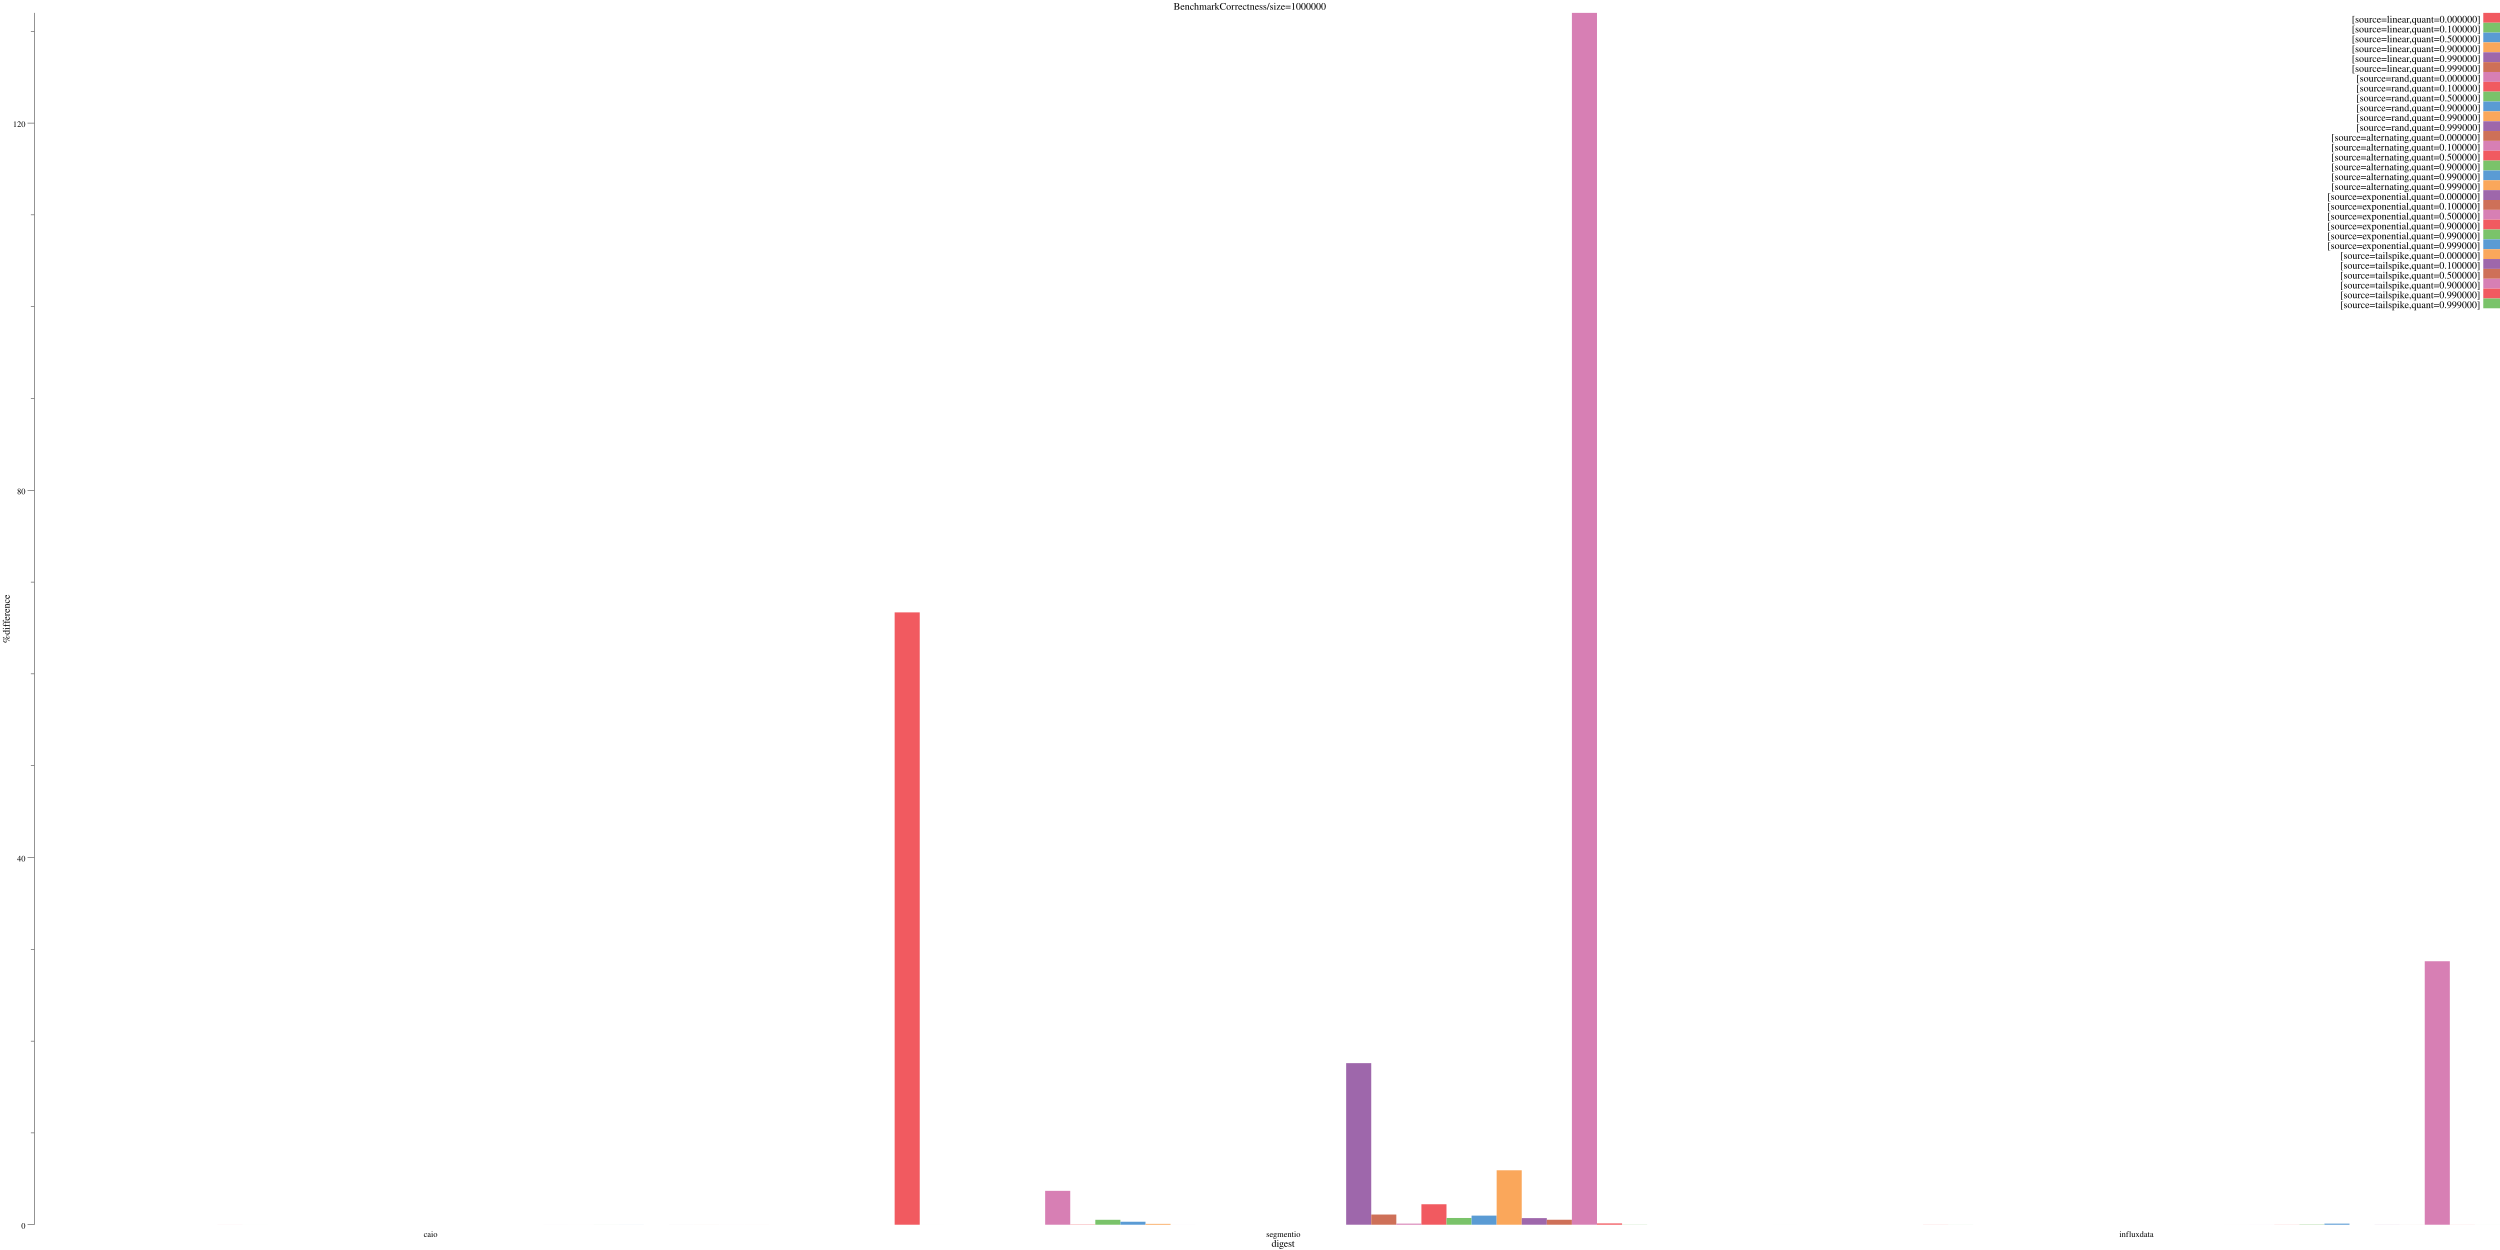
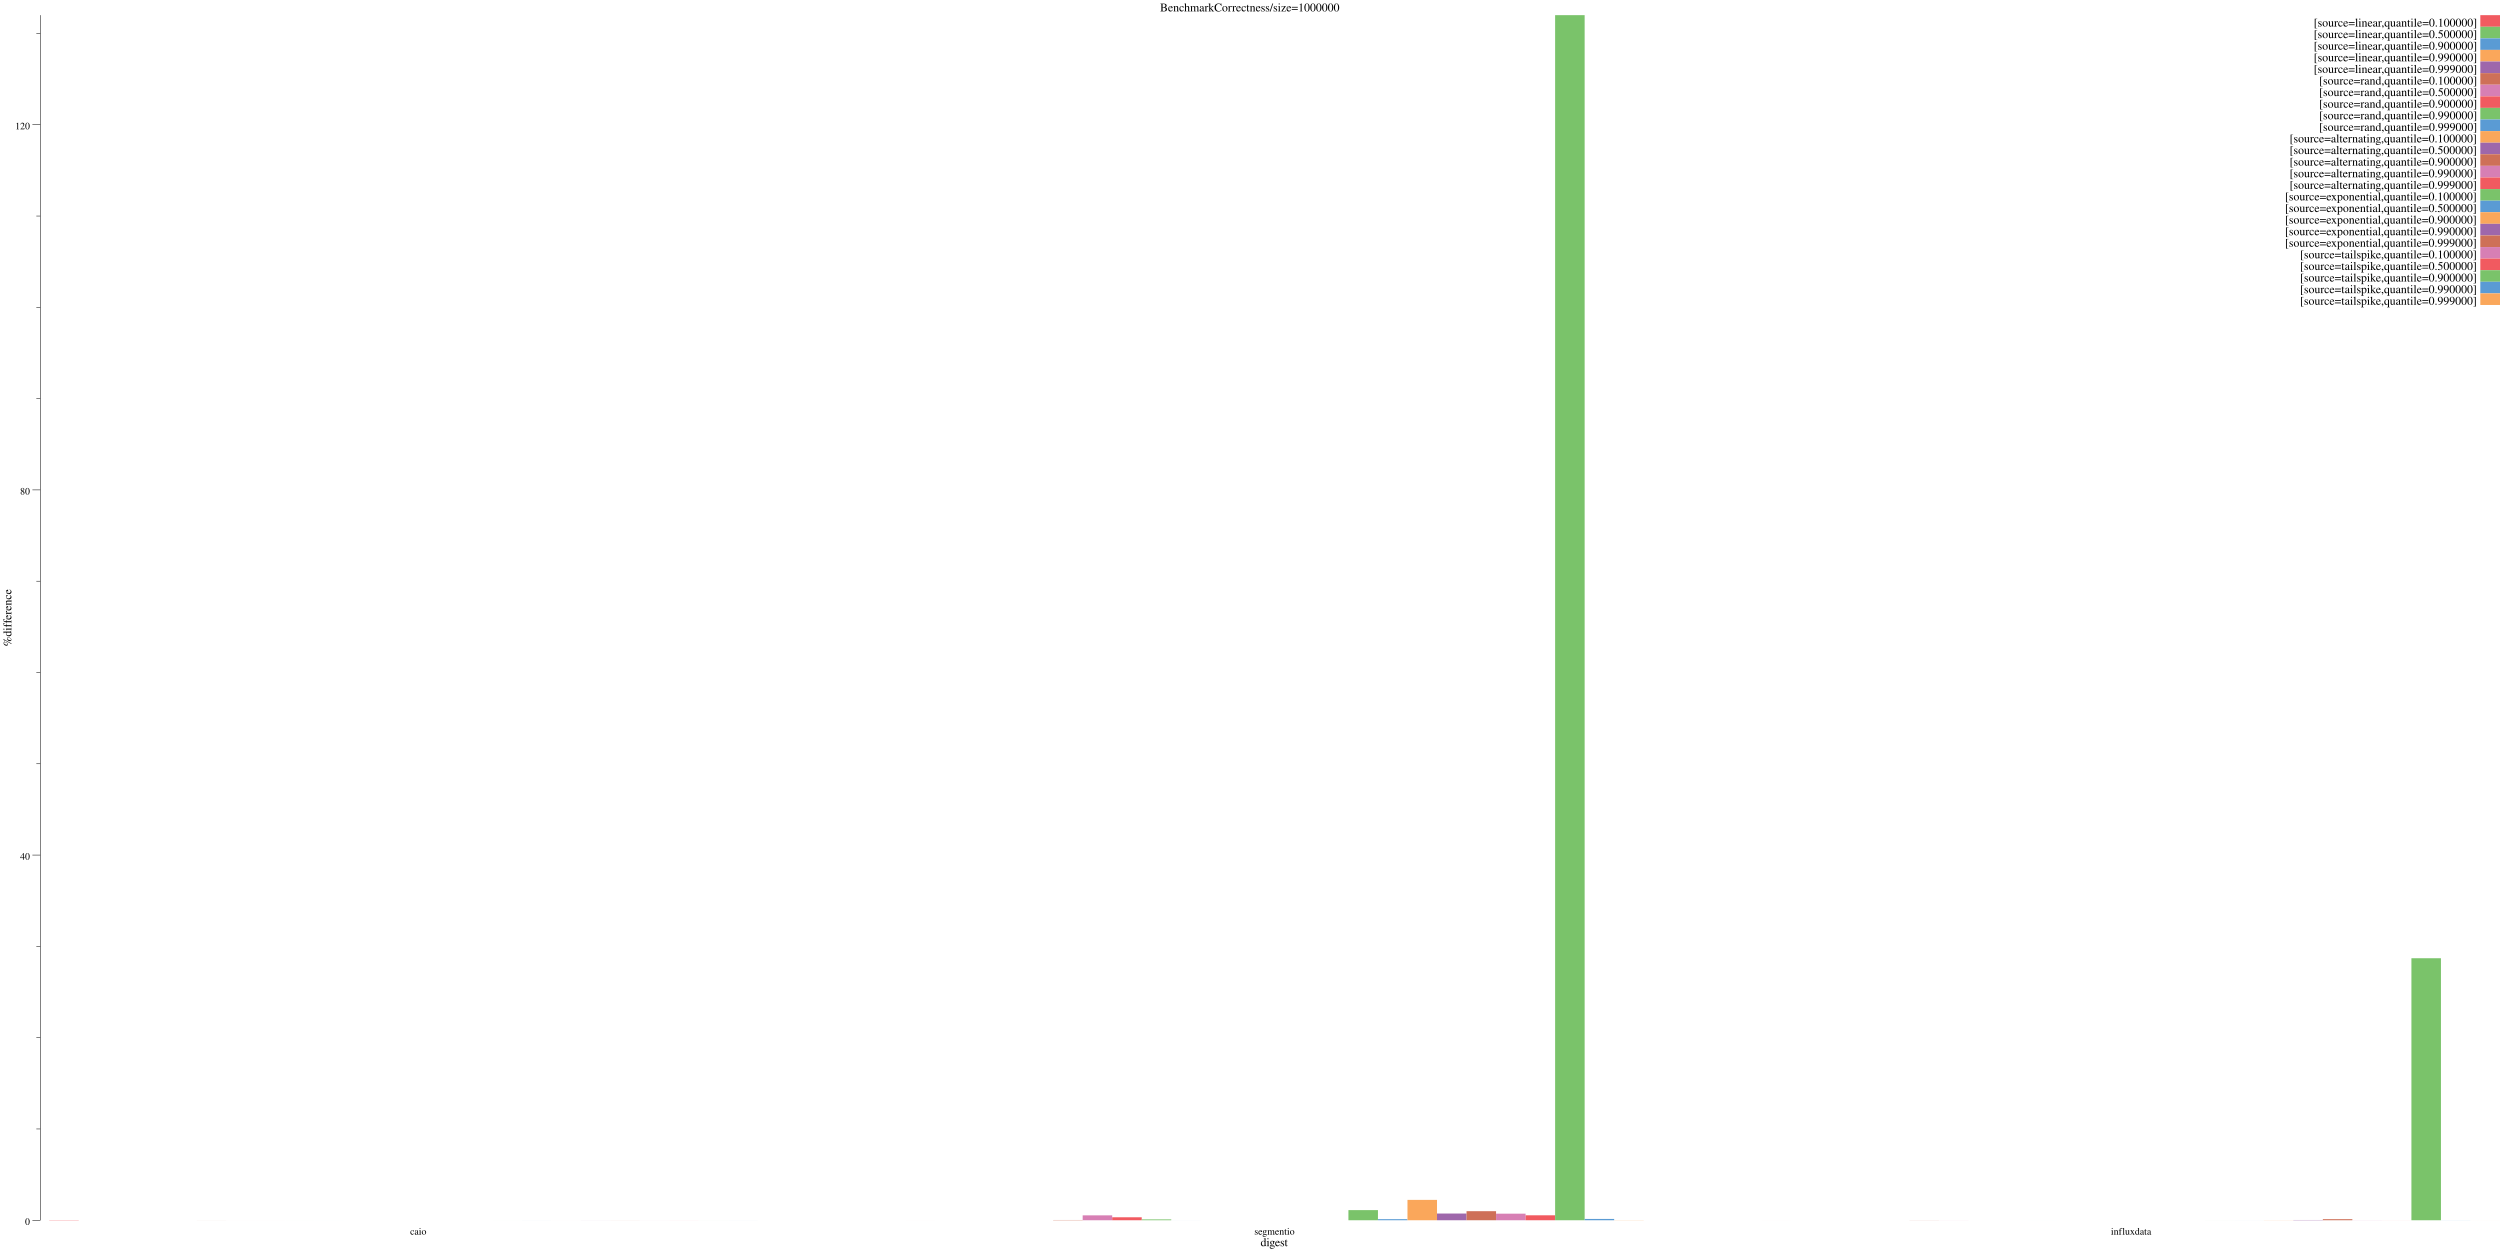
- <svg xmlns="http://www.w3.org/2000/svg" width="2990pt" height="1495pt" viewBox="0 0 2990 1495">
-   <g transform="scale(1, -1) translate(0, -1495)">
-     <path d="M0,0L2990,0L2990,1495L0,1495Z" style="fill:#FFFFFF" />
-     <text x="1403.6" y="-1483.4" transform="scale(1, -1)" style="font-family:Times;font-weight:normal;font-style:normal;font-size:12px">BenchmarkCorrectness/size=1000000</text>
-     <text x="1520.7" y="-3.861" transform="scale(1, -1)" style="font-family:Times;font-weight:normal;font-style:normal;font-size:12px">digest</text>
-     <text x="506.67" y="-15.602" transform="scale(1, -1)" style="font-family:Times;font-weight:normal;font-style:normal;font-size:10px">caio</text>
-     <text x="1514.4" y="-15.602" transform="scale(1, -1)" style="font-family:Times;font-weight:normal;font-style:normal;font-size:10px">segmentio</text>
-     <text x="2534.7" y="-15.602" transform="scale(1, -1)" style="font-family:Times;font-weight:normal;font-style:normal;font-size:10px">influxdata</text>
+ <svg xmlns="http://www.w3.org/2000/svg" width="2540pt" height="1270pt" viewBox="0 0 2540 1270">
+   <g transform="scale(1, -1) translate(0, -1270)">
+     <path d="M0,0L2540,0L2540,1270L0,1270Z" style="fill:#FFFFFF" />
+     <text x="1178.6" y="-1258.4" transform="scale(1, -1)" style="font-family:Times;font-weight:normal;font-style:normal;font-size:12px">BenchmarkCorrectness/size=1000000</text>
+     <text x="1280.7" y="-3.861" transform="scale(1, -1)" style="font-family:Times;font-weight:normal;font-style:normal;font-size:12px">digest</text>
+     <text x="416.67" y="-15.602" transform="scale(1, -1)" style="font-family:Times;font-weight:normal;font-style:normal;font-size:10px">caio</text>
+     <text x="1274.4" y="-15.602" transform="scale(1, -1)" style="font-family:Times;font-weight:normal;font-style:normal;font-size:10px">segmentio</text>
+     <text x="2144.7" y="-15.602" transform="scale(1, -1)" style="font-family:Times;font-weight:normal;font-style:normal;font-size:10px">influxdata</text>
    <g transform="rotate(90)">
-       <text x="725.7" y="11.555" transform="scale(1, -1)" style="font-family:Times;font-weight:normal;font-style:normal;font-size:12px">%difference</text>
+       <text x="613.2" y="11.555" transform="scale(1, -1)" style="font-family:Times;font-weight:normal;font-style:normal;font-size:12px">%difference</text>
    </g>
    <text x="25.416" y="-25.509" transform="scale(1, -1)" style="font-family:Times;font-weight:normal;font-style:normal;font-size:10px">0</text>
-     <text x="20.416" y="-464.71" transform="scale(1, -1)" style="font-family:Times;font-weight:normal;font-style:normal;font-size:10px">40</text>
-     <text x="20.416" y="-903.9" transform="scale(1, -1)" style="font-family:Times;font-weight:normal;font-style:normal;font-size:10px">80</text>
-     <text x="15.416" y="-1343.1" transform="scale(1, -1)" style="font-family:Times;font-weight:normal;font-style:normal;font-size:10px">120</text>
+     <text x="20.416" y="-396.53" transform="scale(1, -1)" style="font-family:Times;font-weight:normal;font-style:normal;font-size:10px">40</text>
+     <text x="20.416" y="-767.54" transform="scale(1, -1)" style="font-family:Times;font-weight:normal;font-style:normal;font-size:10px">80</text>
+     <text x="15.416" y="-1138.6" transform="scale(1, -1)" style="font-family:Times;font-weight:normal;font-style:normal;font-size:10px">120</text>
    <path d="M32.916,30.23L40.916,30.23" style="fill:none;stroke:#000000;stroke-width:0.5" />
-     <path d="M32.916,469.43L40.916,469.43" style="fill:none;stroke:#000000;stroke-width:0.5" />
-     <path d="M32.916,908.63L40.916,908.63" style="fill:none;stroke:#000000;stroke-width:0.5" />
-     <path d="M32.916,1347.8L40.916,1347.8" style="fill:none;stroke:#000000;stroke-width:0.5" />
-     <path d="M36.916,140.03L40.916,140.03" style="fill:none;stroke:#000000;stroke-width:0.5" />
-     <path d="M36.916,249.83L40.916,249.83" style="fill:none;stroke:#000000;stroke-width:0.5" />
-     <path d="M36.916,359.63L40.916,359.63" style="fill:none;stroke:#000000;stroke-width:0.5" />
-     <path d="M36.916,579.23L40.916,579.23" style="fill:none;stroke:#000000;stroke-width:0.5" />
-     <path d="M36.916,689.03L40.916,689.03" style="fill:none;stroke:#000000;stroke-width:0.5" />
-     <path d="M36.916,798.83L40.916,798.83" style="fill:none;stroke:#000000;stroke-width:0.5" />
-     <path d="M36.916,1018.4L40.916,1018.4" style="fill:none;stroke:#000000;stroke-width:0.5" />
-     <path d="M36.916,1128.2L40.916,1128.2" style="fill:none;stroke:#000000;stroke-width:0.5" />
-     <path d="M36.916,1238L40.916,1238" style="fill:none;stroke:#000000;stroke-width:0.5" />
-     <path d="M36.916,1457.6L40.916,1457.6" style="fill:none;stroke:#000000;stroke-width:0.5" />
-     <path d="M40.916,30.23L40.916,1479.6" style="fill:none;stroke:#000000;stroke-width:0.5" />
-     <path d="M49.994,30.23L49.994,30.23L79.994,30.23L79.994,30.23Z" style="fill:#F15A60" />
-     <path d="M1070,30.23L1070,762.59L1100,762.59L1100,30.23Z" style="fill:#F15A60" />
-     <path d="M2090,30.23L2090,30.23L2120,30.23L2120,30.23Z" style="fill:#F15A60" />
-     <path d="M79.994,30.23L79.994,30.232L109.99,30.232L109.99,30.23Z" style="fill:#7AC36A" />
-     <path d="M1100,30.23L1100,30.236L1130,30.236L1130,30.23Z" style="fill:#7AC36A" />
-     <path d="M2120,30.23L2120,30.236L2150,30.236L2150,30.23Z" style="fill:#7AC36A" />
-     <path d="M109.99,30.23L109.99,30.232L139.99,30.232L139.99,30.23Z" style="fill:#5A9BD4" />
-     <path d="M1130,30.23L1130,30.232L1160,30.232L1160,30.23Z" style="fill:#5A9BD4" />
-     <path d="M2150,30.23L2150,30.232L2180,30.232L2180,30.23Z" style="fill:#5A9BD4" />
-     <path d="M139.99,30.23L139.99,30.232L169.99,30.232L169.99,30.23Z" style="fill:#FAA75B" />
-     <path d="M1160,30.23L1160,30.231L1190,30.231L1190,30.23Z" style="fill:#FAA75B" />
-     <path d="M2180,30.23L2180,30.231L2210,30.231L2210,30.23Z" style="fill:#FAA75B" />
+     <path d="M32.916,401.25L40.916,401.25" style="fill:none;stroke:#000000;stroke-width:0.5" />
+     <path d="M32.916,772.26L40.916,772.26" style="fill:none;stroke:#000000;stroke-width:0.5" />
+     <path d="M32.916,1143.3L40.916,1143.3" style="fill:none;stroke:#000000;stroke-width:0.5" />
+     <path d="M36.916,122.98L40.916,122.98" style="fill:none;stroke:#000000;stroke-width:0.5" />
+     <path d="M36.916,215.74L40.916,215.74" style="fill:none;stroke:#000000;stroke-width:0.5" />
+     <path d="M36.916,308.49L40.916,308.49" style="fill:none;stroke:#000000;stroke-width:0.5" />
+     <path d="M36.916,494L40.916,494" style="fill:none;stroke:#000000;stroke-width:0.5" />
+     <path d="M36.916,586.75L40.916,586.75" style="fill:none;stroke:#000000;stroke-width:0.5" />
+     <path d="M36.916,679.51L40.916,679.51" style="fill:none;stroke:#000000;stroke-width:0.5" />
+     <path d="M36.916,865.02L40.916,865.02" style="fill:none;stroke:#000000;stroke-width:0.5" />
+     <path d="M36.916,957.77L40.916,957.77" style="fill:none;stroke:#000000;stroke-width:0.5" />
+     <path d="M36.916,1050.5L40.916,1050.5" style="fill:none;stroke:#000000;stroke-width:0.5" />
+     <path d="M36.916,1236L40.916,1236" style="fill:none;stroke:#000000;stroke-width:0.5" />
+     <path d="M40.916,30.23L40.916,1254.6" style="fill:none;stroke:#000000;stroke-width:0.5" />
+     <path d="M49.994,30.23L49.994,30.468L79.994,30.468L79.994,30.23Z" style="fill:#F15A60" />
+     <path d="M920,30.23L920,30.235L950,30.235L950,30.23Z" style="fill:#F15A60" />
+     <path d="M1790,30.23L1790,30.235L1820,30.235L1820,30.23Z" style="fill:#F15A60" />
+     <path d="M79.994,30.23L79.994,30.231L109.99,30.231L109.99,30.23Z" style="fill:#7AC36A" />
+     <path d="M950,30.23L950,30.231L980,30.231L980,30.23Z" style="fill:#7AC36A" />
+     <path d="M1820,30.23L1820,30.231L1850,30.231L1850,30.23Z" style="fill:#7AC36A" />
+     <path d="M109.99,30.23L109.99,30.231L139.99,30.231L139.99,30.23Z" style="fill:#5A9BD4" />
+     <path d="M980,30.23L980,30.231L1010,30.231L1010,30.23Z" style="fill:#5A9BD4" />
+     <path d="M1850,30.23L1850,30.231L1880,30.231L1880,30.23Z" style="fill:#5A9BD4" />
+     <path d="M139.99,30.23L139.99,30.231L169.99,30.231L169.99,30.23Z" style="fill:#FAA75B" />
+     <path d="M1010,30.23L1010,30.231L1040,30.231L1040,30.23Z" style="fill:#FAA75B" />
+     <path d="M1880,30.23L1880,30.231L1910,30.231L1910,30.23Z" style="fill:#FAA75B" />
    <path d="M169.99,30.23L169.99,30.231L199.99,30.231L199.99,30.23Z" style="fill:#9E67AB" />
-     <path d="M1190,30.23L1190,30.231L1220,30.231L1220,30.23Z" style="fill:#9E67AB" />
-     <path d="M2210,30.23L2210,30.231L2240,30.231L2240,30.23Z" style="fill:#9E67AB" />
-     <path d="M199.99,30.23L199.99,30.232L229.99,30.232L229.99,30.23Z" style="fill:#CE7058" />
-     <path d="M1220,30.23L1220,30.231L1250,30.231L1250,30.23Z" style="fill:#CE7058" />
-     <path d="M2240,30.23L2240,30.231L2270,30.231L2270,30.23Z" style="fill:#CE7058" />
-     <path d="M229.99,30.23L229.99,30.23L259.99,30.23L259.99,30.23Z" style="fill:#D77FB4" />
-     <path d="M1250,30.23L1250,70.746L1280,70.746L1280,30.23Z" style="fill:#D77FB4" />
-     <path d="M2270,30.23L2270,30.23L2300,30.23L2300,30.23Z" style="fill:#D77FB4" />
-     <path d="M259.99,30.23L259.99,30.265L289.99,30.265L289.99,30.23Z" style="fill:#F15A60" />
-     <path d="M1280,30.23L1280,30.539L1310,30.539L1310,30.23Z" style="fill:#F15A60" />
-     <path d="M2300,30.23L2300,30.319L2330,30.319L2330,30.23Z" style="fill:#F15A60" />
-     <path d="M289.99,30.23L289.99,30.241L319.99,30.241L319.99,30.23Z" style="fill:#7AC36A" />
-     <path d="M1310,30.23L1310,36.116L1340,36.116L1340,30.23Z" style="fill:#7AC36A" />
-     <path d="M2330,30.23L2330,30.273L2360,30.273L2360,30.23Z" style="fill:#7AC36A" />
+     <path d="M1040,30.23L1040,30.231L1070,30.231L1070,30.23Z" style="fill:#9E67AB" />
+     <path d="M1910,30.23L1910,30.231L1940,30.231L1940,30.23Z" style="fill:#9E67AB" />
+     <path d="M199.99,30.23L199.99,30.26L229.99,30.26L229.99,30.23Z" style="fill:#CE7058" />
+     <path d="M1070,30.23L1070,30.491L1100,30.491L1100,30.23Z" style="fill:#CE7058" />
+     <path d="M1940,30.23L1940,30.305L1970,30.305L1970,30.23Z" style="fill:#CE7058" />
+     <path d="M229.99,30.23L229.99,30.239L259.99,30.239L259.99,30.23Z" style="fill:#D77FB4" />
+     <path d="M1100,30.23L1100,35.202L1130,35.202L1130,30.23Z" style="fill:#D77FB4" />
+     <path d="M1970,30.23L1970,30.266L2000,30.266L2000,30.23Z" style="fill:#D77FB4" />
+     <path d="M259.99,30.23L259.99,30.232L289.99,30.232L289.99,30.23Z" style="fill:#F15A60" />
+     <path d="M1130,30.23L1130,33.245L1160,33.245L1160,30.23Z" style="fill:#F15A60" />
+     <path d="M2000,30.23L2000,30.231L2030,30.231L2030,30.23Z" style="fill:#F15A60" />
+     <path d="M289.99,30.23L289.99,30.232L319.99,30.232L319.99,30.23Z" style="fill:#7AC36A" />
+     <path d="M1160,30.23L1160,31.087L1190,31.087L1190,30.23Z" style="fill:#7AC36A" />
+     <path d="M2030,30.23L2030,30.231L2060,30.231L2060,30.23Z" style="fill:#7AC36A" />
    <path d="M319.99,30.23L319.99,30.232L349.99,30.232L349.99,30.23Z" style="fill:#5A9BD4" />
-     <path d="M1340,30.23L1340,33.799L1370,33.799L1370,30.23Z" style="fill:#5A9BD4" />
-     <path d="M2360,30.23L2360,30.231L2390,30.231L2390,30.23Z" style="fill:#5A9BD4" />
-     <path d="M349.99,30.23L349.99,30.232L379.99,30.232L379.99,30.23Z" style="fill:#FAA75B" />
-     <path d="M1370,30.23L1370,31.244L1400,31.244L1400,30.23Z" style="fill:#FAA75B" />
-     <path d="M2390,30.23L2390,30.231L2420,30.231L2420,30.23Z" style="fill:#FAA75B" />
-     <path d="M379.99,30.23L379.99,30.233L409.99,30.233L409.99,30.23Z" style="fill:#9E67AB" />
-     <path d="M1400,30.23L1400,30.247L1430,30.247L1430,30.23Z" style="fill:#9E67AB" />
-     <path d="M2420,30.23L2420,30.233L2450,30.233L2450,30.23Z" style="fill:#9E67AB" />
+     <path d="M1190,30.23L1190,30.245L1220,30.245L1220,30.23Z" style="fill:#5A9BD4" />
+     <path d="M2060,30.23L2060,30.233L2090,30.233L2090,30.23Z" style="fill:#5A9BD4" />
+     <path d="M349.99,30.23L349.99,30.23L379.99,30.23L379.99,30.23Z" style="fill:#FAA75B" />
+     <path d="M1220,30.23L1220,30.23L1250,30.23L1250,30.23Z" style="fill:#FAA75B" />
+     <path d="M2090,30.23L2090,30.23L2120,30.23L2120,30.23Z" style="fill:#FAA75B" />
+     <path d="M379.99,30.23L379.99,30.23L409.99,30.23L409.99,30.23Z" style="fill:#9E67AB" />
+     <path d="M1250,30.23L1250,30.23L1280,30.23L1280,30.23Z" style="fill:#9E67AB" />
+     <path d="M2120,30.23L2120,30.23L2150,30.23L2150,30.23Z" style="fill:#9E67AB" />
    <path d="M409.99,30.23L409.99,30.23L439.99,30.23L439.99,30.23Z" style="fill:#CE7058" />
-     <path d="M1430,30.23L1430,30.23L1460,30.23L1460,30.23Z" style="fill:#CE7058" />
-     <path d="M2450,30.23L2450,30.23L2480,30.23L2480,30.23Z" style="fill:#CE7058" />
+     <path d="M1280,30.23L1280,30.23L1310,30.23L1310,30.23Z" style="fill:#CE7058" />
+     <path d="M2150,30.23L2150,30.23L2180,30.23L2180,30.23Z" style="fill:#CE7058" />
    <path d="M439.99,30.23L439.99,30.23L469.99,30.23L469.99,30.23Z" style="fill:#D77FB4" />
-     <path d="M1460,30.23L1460,30.23L1490,30.23L1490,30.23Z" style="fill:#D77FB4" />
-     <path d="M2480,30.23L2480,30.23L2510,30.23L2510,30.23Z" style="fill:#D77FB4" />
+     <path d="M1310,30.23L1310,30.23L1340,30.23L1340,30.23Z" style="fill:#D77FB4" />
+     <path d="M2180,30.23L2180,30.23L2210,30.23L2210,30.23Z" style="fill:#D77FB4" />
    <path d="M469.99,30.23L469.99,30.23L499.99,30.23L499.99,30.23Z" style="fill:#F15A60" />
-     <path d="M1490,30.23L1490,30.23L1520,30.23L1520,30.23Z" style="fill:#F15A60" />
-     <path d="M2510,30.23L2510,30.23L2540,30.23L2540,30.23Z" style="fill:#F15A60" />
-     <path d="M499.99,30.23L499.99,30.23L529.99,30.23L529.99,30.23Z" style="fill:#7AC36A" />
-     <path d="M1520,30.23L1520,30.23L1550,30.23L1550,30.23Z" style="fill:#7AC36A" />
-     <path d="M2540,30.23L2540,30.23L2570,30.23L2570,30.23Z" style="fill:#7AC36A" />
-     <path d="M529.99,30.23L529.99,30.23L559.99,30.23L559.99,30.23Z" style="fill:#5A9BD4" />
-     <path d="M1550,30.23L1550,30.23L1580,30.23L1580,30.23Z" style="fill:#5A9BD4" />
-     <path d="M2570,30.23L2570,30.23L2600,30.23L2600,30.23Z" style="fill:#5A9BD4" />
-     <path d="M559.99,30.23L559.99,30.23L589.99,30.23L589.99,30.23Z" style="fill:#FAA75B" />
-     <path d="M1580,30.23L1580,30.23L1610,30.23L1610,30.23Z" style="fill:#FAA75B" />
-     <path d="M2600,30.23L2600,30.23L2630,30.23L2630,30.23Z" style="fill:#FAA75B" />
-     <path d="M589.99,30.23L589.99,30.23L619.99,30.23L619.99,30.23Z" style="fill:#9E67AB" />
-     <path d="M1610,30.23L1610,223.48L1640,223.48L1640,30.23Z" style="fill:#9E67AB" />
-     <path d="M2630,30.23L2630,30.23L2660,30.23L2660,30.23Z" style="fill:#9E67AB" />
-     <path d="M619.99,30.23L619.99,30.233L649.99,30.233L649.99,30.23Z" style="fill:#CE7058" />
-     <path d="M1640,30.23L1640,42.418L1670,42.418L1670,30.23Z" style="fill:#CE7058" />
-     <path d="M2660,30.23L2660,30.241L2690,30.241L2690,30.23Z" style="fill:#CE7058" />
-     <path d="M649.99,30.23L649.99,30.25L679.99,30.25L679.99,30.23Z" style="fill:#D77FB4" />
-     <path d="M1670,30.23L1670,31.537L1700,31.537L1700,30.23Z" style="fill:#D77FB4" />
-     <path d="M2690,30.23L2690,30.255L2720,30.255L2720,30.23Z" style="fill:#D77FB4" />
-     <path d="M679.99,30.23L679.99,30.239L709.99,30.239L709.99,30.23Z" style="fill:#F15A60" />
-     <path d="M1700,30.23L1700,54.716L1730,54.716L1730,30.23Z" style="fill:#F15A60" />
-     <path d="M2720,30.23L2720,30.336L2750,30.336L2750,30.23Z" style="fill:#F15A60" />
-     <path d="M709.99,30.23L709.99,30.266L739.99,30.266L739.99,30.23Z" style="fill:#7AC36A" />
-     <path d="M1730,30.23L1730,38.301L1760,38.301L1760,30.23Z" style="fill:#7AC36A" />
-     <path d="M2750,30.23L2750,30.539L2780,30.539L2780,30.23Z" style="fill:#7AC36A" />
-     <path d="M739.99,30.23L739.99,30.28L769.99,30.28L769.99,30.23Z" style="fill:#5A9BD4" />
-     <path d="M1760,30.23L1760,41.123L1790,41.123L1790,30.23Z" style="fill:#5A9BD4" />
-     <path d="M2780,30.23L2780,31.526L2810,31.526L2810,30.23Z" style="fill:#5A9BD4" />
-     <path d="M769.99,30.23L769.99,30.23L799.99,30.23L799.99,30.23Z" style="fill:#FAA75B" />
-     <path d="M1790,30.23L1790,95.342L1820,95.342L1820,30.23Z" style="fill:#FAA75B" />
-     <path d="M2810,30.23L2810,30.23L2840,30.23L2840,30.23Z" style="fill:#FAA75B" />
-     <path d="M799.99,30.23L799.99,30.257L829.99,30.257L829.99,30.23Z" style="fill:#9E67AB" />
-     <path d="M1820,30.23L1820,38.136L1850,38.136L1850,30.23Z" style="fill:#9E67AB" />
-     <path d="M2840,30.23L2840,30.312L2870,30.312L2870,30.23Z" style="fill:#9E67AB" />
-     <path d="M829.99,30.23L829.99,30.262L859.99,30.262L859.99,30.23Z" style="fill:#CE7058" />
-     <path d="M1850,30.23L1850,36.182L1880,36.182L1880,30.23Z" style="fill:#CE7058" />
-     <path d="M2870,30.23L2870,30.269L2900,30.269L2900,30.23Z" style="fill:#CE7058" />
-     <path d="M859.99,30.23L859.99,30.248L889.99,30.248L889.99,30.23Z" style="fill:#D77FB4" />
-     <path d="M1880,30.23L1880,1479.6L1910,1479.6L1910,30.23Z" style="fill:#D77FB4" />
-     <path d="M2900,30.23L2900,345.36L2930,345.36L2930,30.23Z" style="fill:#D77FB4" />
-     <path d="M889.99,30.23L889.99,30.247L919.99,30.247L919.99,30.23Z" style="fill:#F15A60" />
-     <path d="M1910,30.23L1910,31.801L1940,31.801L1940,30.23Z" style="fill:#F15A60" />
-     <path d="M2930,30.23L2930,30.298L2960,30.298L2960,30.23Z" style="fill:#F15A60" />
-     <path d="M919.99,30.23L919.99,30.232L949.99,30.232L949.99,30.23Z" style="fill:#7AC36A" />
-     <path d="M1940,30.23L1940,30.38L1970,30.38L1970,30.23Z" style="fill:#7AC36A" />
-     <path d="M2960,30.23L2960,30.245L2990,30.245L2990,30.23Z" style="fill:#7AC36A" />
-     <path d="M2970,1467.8L2970,1479.6L2990,1479.6L2990,1467.8Z" style="fill:#F15A60" />
-     <text x="2812.7" y="-1468" transform="scale(1, -1)" style="font-family:Times;font-weight:normal;font-style:normal;font-size:12px">[source=linear,quant=0.000000]</text>
-     <path d="M2970,1456L2970,1467.8L2990,1467.8L2990,1456Z" style="fill:#7AC36A" />
-     <text x="2812.7" y="-1456.3" transform="scale(1, -1)" style="font-family:Times;font-weight:normal;font-style:normal;font-size:12px">[source=linear,quant=0.100000]</text>
-     <path d="M2970,1444.3L2970,1456L2990,1456L2990,1444.3Z" style="fill:#5A9BD4" />
-     <text x="2812.7" y="-1444.5" transform="scale(1, -1)" style="font-family:Times;font-weight:normal;font-style:normal;font-size:12px">[source=linear,quant=0.500000]</text>
-     <path d="M2970,1432.5L2970,1444.3L2990,1444.3L2990,1432.5Z" style="fill:#FAA75B" />
-     <text x="2812.7" y="-1432.7" transform="scale(1, -1)" style="font-family:Times;font-weight:normal;font-style:normal;font-size:12px">[source=linear,quant=0.900000]</text>
-     <path d="M2970,1420.7L2970,1432.5L2990,1432.5L2990,1420.7Z" style="fill:#9E67AB" />
-     <text x="2812.7" y="-1420.9" transform="scale(1, -1)" style="font-family:Times;font-weight:normal;font-style:normal;font-size:12px">[source=linear,quant=0.990000]</text>
-     <path d="M2970,1408.9L2970,1420.7L2990,1420.7L2990,1408.9Z" style="fill:#CE7058" />
-     <text x="2812.7" y="-1409.1" transform="scale(1, -1)" style="font-family:Times;font-weight:normal;font-style:normal;font-size:12px">[source=linear,quant=0.999000]</text>
-     <path d="M2970,1397.1L2970,1408.9L2990,1408.9L2990,1397.1Z" style="fill:#D77FB4" />
-     <text x="2818.2" y="-1397.4" transform="scale(1, -1)" style="font-family:Times;font-weight:normal;font-style:normal;font-size:12px">[source=rand,quant=0.000000]</text>
-     <path d="M2970,1385.4L2970,1397.1L2990,1397.1L2990,1385.4Z" style="fill:#F15A60" />
-     <text x="2818.2" y="-1385.6" transform="scale(1, -1)" style="font-family:Times;font-weight:normal;font-style:normal;font-size:12px">[source=rand,quant=0.100000]</text>
-     <path d="M2970,1373.6L2970,1385.4L2990,1385.4L2990,1373.6Z" style="fill:#7AC36A" />
-     <text x="2818.2" y="-1373.8" transform="scale(1, -1)" style="font-family:Times;font-weight:normal;font-style:normal;font-size:12px">[source=rand,quant=0.500000]</text>
-     <path d="M2970,1361.8L2970,1373.6L2990,1373.6L2990,1361.8Z" style="fill:#5A9BD4" />
-     <text x="2818.2" y="-1362" transform="scale(1, -1)" style="font-family:Times;font-weight:normal;font-style:normal;font-size:12px">[source=rand,quant=0.900000]</text>
-     <path d="M2970,1350L2970,1361.8L2990,1361.8L2990,1350Z" style="fill:#FAA75B" />
-     <text x="2818.2" y="-1350.3" transform="scale(1, -1)" style="font-family:Times;font-weight:normal;font-style:normal;font-size:12px">[source=rand,quant=0.990000]</text>
-     <path d="M2970,1338.3L2970,1350L2990,1350L2990,1338.3Z" style="fill:#9E67AB" />
-     <text x="2818.2" y="-1338.5" transform="scale(1, -1)" style="font-family:Times;font-weight:normal;font-style:normal;font-size:12px">[source=rand,quant=0.999000]</text>
-     <path d="M2970,1326.5L2970,1338.3L2990,1338.3L2990,1326.5Z" style="fill:#CE7058" />
-     <text x="2788.2" y="-1326.7" transform="scale(1, -1)" style="font-family:Times;font-weight:normal;font-style:normal;font-size:12px">[source=alternating,quant=0.000000]</text>
-     <path d="M2970,1314.7L2970,1326.5L2990,1326.5L2990,1314.7Z" style="fill:#D77FB4" />
-     <text x="2788.2" y="-1314.9" transform="scale(1, -1)" style="font-family:Times;font-weight:normal;font-style:normal;font-size:12px">[source=alternating,quant=0.100000]</text>
-     <path d="M2970,1302.9L2970,1314.7L2990,1314.7L2990,1302.9Z" style="fill:#F15A60" />
-     <text x="2788.2" y="-1303.1" transform="scale(1, -1)" style="font-family:Times;font-weight:normal;font-style:normal;font-size:12px">[source=alternating,quant=0.500000]</text>
-     <path d="M2970,1291.1L2970,1302.9L2990,1302.9L2990,1291.1Z" style="fill:#7AC36A" />
-     <text x="2788.2" y="-1291.4" transform="scale(1, -1)" style="font-family:Times;font-weight:normal;font-style:normal;font-size:12px">[source=alternating,quant=0.900000]</text>
-     <path d="M2970,1279.4L2970,1291.1L2990,1291.1L2990,1279.4Z" style="fill:#5A9BD4" />
-     <text x="2788.2" y="-1279.6" transform="scale(1, -1)" style="font-family:Times;font-weight:normal;font-style:normal;font-size:12px">[source=alternating,quant=0.990000]</text>
-     <path d="M2970,1267.6L2970,1279.4L2990,1279.4L2990,1267.6Z" style="fill:#FAA75B" />
-     <text x="2788.2" y="-1267.8" transform="scale(1, -1)" style="font-family:Times;font-weight:normal;font-style:normal;font-size:12px">[source=alternating,quant=0.999000]</text>
-     <path d="M2970,1255.8L2970,1267.6L2990,1267.6L2990,1255.8Z" style="fill:#9E67AB" />
-     <text x="2783.5" y="-1256" transform="scale(1, -1)" style="font-family:Times;font-weight:normal;font-style:normal;font-size:12px">[source=exponential,quant=0.000000]</text>
-     <path d="M2970,1244L2970,1255.8L2990,1255.8L2990,1244Z" style="fill:#CE7058" />
-     <text x="2783.5" y="-1244.3" transform="scale(1, -1)" style="font-family:Times;font-weight:normal;font-style:normal;font-size:12px">[source=exponential,quant=0.100000]</text>
-     <path d="M2970,1232.3L2970,1244L2990,1244L2990,1232.3Z" style="fill:#D77FB4" />
-     <text x="2783.5" y="-1232.5" transform="scale(1, -1)" style="font-family:Times;font-weight:normal;font-style:normal;font-size:12px">[source=exponential,quant=0.500000]</text>
-     <path d="M2970,1220.5L2970,1232.3L2990,1232.3L2990,1220.5Z" style="fill:#F15A60" />
-     <text x="2783.5" y="-1220.7" transform="scale(1, -1)" style="font-family:Times;font-weight:normal;font-style:normal;font-size:12px">[source=exponential,quant=0.900000]</text>
-     <path d="M2970,1208.7L2970,1220.5L2990,1220.5L2990,1208.7Z" style="fill:#7AC36A" />
-     <text x="2783.5" y="-1208.9" transform="scale(1, -1)" style="font-family:Times;font-weight:normal;font-style:normal;font-size:12px">[source=exponential,quant=0.990000]</text>
-     <path d="M2970,1196.9L2970,1208.7L2990,1208.7L2990,1196.9Z" style="fill:#5A9BD4" />
-     <text x="2783.5" y="-1197.2" transform="scale(1, -1)" style="font-family:Times;font-weight:normal;font-style:normal;font-size:12px">[source=exponential,quant=0.999000]</text>
-     <path d="M2970,1185.2L2970,1196.9L2990,1196.9L2990,1185.2Z" style="fill:#FAA75B" />
-     <text x="2798.8" y="-1185.4" transform="scale(1, -1)" style="font-family:Times;font-weight:normal;font-style:normal;font-size:12px">[source=tailspike,quant=0.000000]</text>
-     <path d="M2970,1173.4L2970,1185.2L2990,1185.2L2990,1173.4Z" style="fill:#9E67AB" />
-     <text x="2798.8" y="-1173.6" transform="scale(1, -1)" style="font-family:Times;font-weight:normal;font-style:normal;font-size:12px">[source=tailspike,quant=0.100000]</text>
-     <path d="M2970,1161.6L2970,1173.4L2990,1173.4L2990,1161.6Z" style="fill:#CE7058" />
-     <text x="2798.8" y="-1161.8" transform="scale(1, -1)" style="font-family:Times;font-weight:normal;font-style:normal;font-size:12px">[source=tailspike,quant=0.500000]</text>
-     <path d="M2970,1149.8L2970,1161.6L2990,1161.6L2990,1149.8Z" style="fill:#D77FB4" />
-     <text x="2798.8" y="-1150" transform="scale(1, -1)" style="font-family:Times;font-weight:normal;font-style:normal;font-size:12px">[source=tailspike,quant=0.900000]</text>
-     <path d="M2970,1138L2970,1149.8L2990,1149.8L2990,1138Z" style="fill:#F15A60" />
-     <text x="2798.8" y="-1138.3" transform="scale(1, -1)" style="font-family:Times;font-weight:normal;font-style:normal;font-size:12px">[source=tailspike,quant=0.990000]</text>
-     <path d="M2970,1126.3L2970,1138L2990,1138L2990,1126.3Z" style="fill:#7AC36A" />
-     <text x="2798.8" y="-1126.5" transform="scale(1, -1)" style="font-family:Times;font-weight:normal;font-style:normal;font-size:12px">[source=tailspike,quant=0.999000]</text>
+     <path d="M1340,30.23L1340,30.23L1370,30.23L1370,30.23Z" style="fill:#F15A60" />
+     <path d="M2210,30.23L2210,30.23L2240,30.23L2240,30.23Z" style="fill:#F15A60" />
+     <path d="M499.99,30.23L499.99,30.232L529.99,30.232L529.99,30.23Z" style="fill:#7AC36A" />
+     <path d="M1370,30.23L1370,40.526L1400,40.526L1400,30.23Z" style="fill:#7AC36A" />
+     <path d="M2240,30.23L2240,30.24L2270,30.24L2270,30.23Z" style="fill:#7AC36A" />
+     <path d="M529.99,30.23L529.99,30.247L559.99,30.247L559.99,30.23Z" style="fill:#5A9BD4" />
+     <path d="M1400,30.23L1400,31.334L1430,31.334L1430,30.23Z" style="fill:#5A9BD4" />
+     <path d="M2270,30.23L2270,30.251L2300,30.251L2300,30.23Z" style="fill:#5A9BD4" />
+     <path d="M559.99,30.23L559.99,30.238L589.99,30.238L589.99,30.23Z" style="fill:#FAA75B" />
+     <path d="M1430,30.23L1430,50.915L1460,50.915L1460,30.23Z" style="fill:#FAA75B" />
+     <path d="M2300,30.23L2300,30.319L2330,30.319L2330,30.23Z" style="fill:#FAA75B" />
+     <path d="M589.99,30.23L589.99,30.26L619.99,30.26L619.99,30.23Z" style="fill:#9E67AB" />
+     <path d="M1460,30.23L1460,37.048L1490,37.048L1490,30.23Z" style="fill:#9E67AB" />
+     <path d="M2330,30.23L2330,30.491L2360,30.491L2360,30.23Z" style="fill:#9E67AB" />
+     <path d="M619.99,30.23L619.99,30.272L649.99,30.272L649.99,30.23Z" style="fill:#CE7058" />
+     <path d="M1490,30.23L1490,39.432L1520,39.432L1520,30.23Z" style="fill:#CE7058" />
+     <path d="M2360,30.23L2360,31.325L2390,31.325L2390,30.23Z" style="fill:#CE7058" />
+     <path d="M649.99,30.23L649.99,30.253L679.99,30.253L679.99,30.23Z" style="fill:#D77FB4" />
+     <path d="M1520,30.23L1520,36.909L1550,36.909L1550,30.23Z" style="fill:#D77FB4" />
+     <path d="M2390,30.23L2390,30.299L2420,30.299L2420,30.23Z" style="fill:#D77FB4" />
+     <path d="M679.99,30.23L679.99,30.257L709.99,30.257L709.99,30.23Z" style="fill:#F15A60" />
+     <path d="M1550,30.23L1550,35.258L1580,35.258L1580,30.23Z" style="fill:#F15A60" />
+     <path d="M2420,30.23L2420,30.263L2450,30.263L2450,30.23Z" style="fill:#F15A60" />
+     <path d="M709.99,30.23L709.99,30.246L739.99,30.246L739.99,30.23Z" style="fill:#7AC36A" />
+     <path d="M1580,30.23L1580,1254.6L1610,1254.6L1610,30.23Z" style="fill:#7AC36A" />
+     <path d="M2450,30.23L2450,296.43L2480,296.43L2480,30.23Z" style="fill:#7AC36A" />
+     <path d="M739.99,30.23L739.99,30.244L769.99,30.244L769.99,30.23Z" style="fill:#5A9BD4" />
+     <path d="M1610,30.23L1610,31.557L1640,31.557L1640,30.23Z" style="fill:#5A9BD4" />
+     <path d="M2480,30.23L2480,30.287L2510,30.287L2510,30.23Z" style="fill:#5A9BD4" />
+     <path d="M769.99,30.23L769.99,30.231L799.99,30.231L799.99,30.23Z" style="fill:#FAA75B" />
+     <path d="M1640,30.23L1640,30.357L1670,30.357L1670,30.23Z" style="fill:#FAA75B" />
+     <path d="M2510,30.23L2510,30.243L2540,30.243L2540,30.23Z" style="fill:#FAA75B" />
+     <path d="M2520,1242.8L2520,1254.6L2540,1254.6L2540,1242.8Z" style="fill:#F15A60" />
+     <text x="2350.7" y="-1243" transform="scale(1, -1)" style="font-family:Times;font-weight:normal;font-style:normal;font-size:12px">[source=linear,quantile=0.100000]</text>
+     <path d="M2520,1231L2520,1242.8L2540,1242.8L2540,1231Z" style="fill:#7AC36A" />
+     <text x="2350.7" y="-1231.3" transform="scale(1, -1)" style="font-family:Times;font-weight:normal;font-style:normal;font-size:12px">[source=linear,quantile=0.500000]</text>
+     <path d="M2520,1219.3L2520,1231L2540,1231L2540,1219.3Z" style="fill:#5A9BD4" />
+     <text x="2350.7" y="-1219.5" transform="scale(1, -1)" style="font-family:Times;font-weight:normal;font-style:normal;font-size:12px">[source=linear,quantile=0.900000]</text>
+     <path d="M2520,1207.5L2520,1219.3L2540,1219.3L2540,1207.5Z" style="fill:#FAA75B" />
+     <text x="2350.7" y="-1207.7" transform="scale(1, -1)" style="font-family:Times;font-weight:normal;font-style:normal;font-size:12px">[source=linear,quantile=0.990000]</text>
+     <path d="M2520,1195.7L2520,1207.5L2540,1207.5L2540,1195.7Z" style="fill:#9E67AB" />
+     <text x="2350.7" y="-1195.9" transform="scale(1, -1)" style="font-family:Times;font-weight:normal;font-style:normal;font-size:12px">[source=linear,quantile=0.999000]</text>
+     <path d="M2520,1183.9L2520,1195.7L2540,1195.7L2540,1183.9Z" style="fill:#CE7058" />
+     <text x="2356.2" y="-1184.1" transform="scale(1, -1)" style="font-family:Times;font-weight:normal;font-style:normal;font-size:12px">[source=rand,quantile=0.100000]</text>
+     <path d="M2520,1172.1L2520,1183.9L2540,1183.9L2540,1172.1Z" style="fill:#D77FB4" />
+     <text x="2356.2" y="-1172.4" transform="scale(1, -1)" style="font-family:Times;font-weight:normal;font-style:normal;font-size:12px">[source=rand,quantile=0.500000]</text>
+     <path d="M2520,1160.4L2520,1172.1L2540,1172.1L2540,1160.4Z" style="fill:#F15A60" />
+     <text x="2356.2" y="-1160.6" transform="scale(1, -1)" style="font-family:Times;font-weight:normal;font-style:normal;font-size:12px">[source=rand,quantile=0.900000]</text>
+     <path d="M2520,1148.6L2520,1160.4L2540,1160.4L2540,1148.6Z" style="fill:#7AC36A" />
+     <text x="2356.2" y="-1148.8" transform="scale(1, -1)" style="font-family:Times;font-weight:normal;font-style:normal;font-size:12px">[source=rand,quantile=0.990000]</text>
+     <path d="M2520,1136.8L2520,1148.6L2540,1148.6L2540,1136.8Z" style="fill:#5A9BD4" />
+     <text x="2356.2" y="-1137" transform="scale(1, -1)" style="font-family:Times;font-weight:normal;font-style:normal;font-size:12px">[source=rand,quantile=0.999000]</text>
+     <path d="M2520,1125L2520,1136.8L2540,1136.8L2540,1125Z" style="fill:#FAA75B" />
+     <text x="2326.2" y="-1125.3" transform="scale(1, -1)" style="font-family:Times;font-weight:normal;font-style:normal;font-size:12px">[source=alternating,quantile=0.100000]</text>
+     <path d="M2520,1113.3L2520,1125L2540,1125L2540,1113.3Z" style="fill:#9E67AB" />
+     <text x="2326.2" y="-1113.5" transform="scale(1, -1)" style="font-family:Times;font-weight:normal;font-style:normal;font-size:12px">[source=alternating,quantile=0.500000]</text>
+     <path d="M2520,1101.5L2520,1113.3L2540,1113.3L2540,1101.5Z" style="fill:#CE7058" />
+     <text x="2326.2" y="-1101.7" transform="scale(1, -1)" style="font-family:Times;font-weight:normal;font-style:normal;font-size:12px">[source=alternating,quantile=0.900000]</text>
+     <path d="M2520,1089.7L2520,1101.5L2540,1101.5L2540,1089.7Z" style="fill:#D77FB4" />
+     <text x="2326.2" y="-1089.9" transform="scale(1, -1)" style="font-family:Times;font-weight:normal;font-style:normal;font-size:12px">[source=alternating,quantile=0.990000]</text>
+     <path d="M2520,1077.9L2520,1089.7L2540,1089.7L2540,1077.9Z" style="fill:#F15A60" />
+     <text x="2326.2" y="-1078.1" transform="scale(1, -1)" style="font-family:Times;font-weight:normal;font-style:normal;font-size:12px">[source=alternating,quantile=0.999000]</text>
+     <path d="M2520,1066.1L2520,1077.9L2540,1077.9L2540,1066.1Z" style="fill:#7AC36A" />
+     <text x="2321.5" y="-1066.4" transform="scale(1, -1)" style="font-family:Times;font-weight:normal;font-style:normal;font-size:12px">[source=exponential,quantile=0.100000]</text>
+     <path d="M2520,1054.4L2520,1066.1L2540,1066.1L2540,1054.4Z" style="fill:#5A9BD4" />
+     <text x="2321.5" y="-1054.6" transform="scale(1, -1)" style="font-family:Times;font-weight:normal;font-style:normal;font-size:12px">[source=exponential,quantile=0.500000]</text>
+     <path d="M2520,1042.6L2520,1054.4L2540,1054.4L2540,1042.6Z" style="fill:#FAA75B" />
+     <text x="2321.5" y="-1042.8" transform="scale(1, -1)" style="font-family:Times;font-weight:normal;font-style:normal;font-size:12px">[source=exponential,quantile=0.900000]</text>
+     <path d="M2520,1030.8L2520,1042.6L2540,1042.6L2540,1030.8Z" style="fill:#9E67AB" />
+     <text x="2321.5" y="-1031" transform="scale(1, -1)" style="font-family:Times;font-weight:normal;font-style:normal;font-size:12px">[source=exponential,quantile=0.990000]</text>
+     <path d="M2520,1019L2520,1030.8L2540,1030.8L2540,1019Z" style="fill:#CE7058" />
+     <text x="2321.5" y="-1019.3" transform="scale(1, -1)" style="font-family:Times;font-weight:normal;font-style:normal;font-size:12px">[source=exponential,quantile=0.999000]</text>
+     <path d="M2520,1007.3L2520,1019L2540,1019L2540,1007.3Z" style="fill:#D77FB4" />
+     <text x="2336.8" y="-1007.5" transform="scale(1, -1)" style="font-family:Times;font-weight:normal;font-style:normal;font-size:12px">[source=tailspike,quantile=0.100000]</text>
+     <path d="M2520,995.48L2520,1007.3L2540,1007.3L2540,995.48Z" style="fill:#F15A60" />
+     <text x="2336.8" y="-995.71" transform="scale(1, -1)" style="font-family:Times;font-weight:normal;font-style:normal;font-size:12px">[source=tailspike,quantile=0.500000]</text>
+     <path d="M2520,983.71L2520,995.48L2540,995.48L2540,983.71Z" style="fill:#7AC36A" />
+     <text x="2336.8" y="-983.93" transform="scale(1, -1)" style="font-family:Times;font-weight:normal;font-style:normal;font-size:12px">[source=tailspike,quantile=0.900000]</text>
+     <path d="M2520,971.93L2520,983.71L2540,983.71L2540,971.93Z" style="fill:#5A9BD4" />
+     <text x="2336.8" y="-972.15" transform="scale(1, -1)" style="font-family:Times;font-weight:normal;font-style:normal;font-size:12px">[source=tailspike,quantile=0.990000]</text>
+     <path d="M2520,960.15L2520,971.93L2540,971.93L2540,960.15Z" style="fill:#FAA75B" />
+     <text x="2336.8" y="-960.37" transform="scale(1, -1)" style="font-family:Times;font-weight:normal;font-style:normal;font-size:12px">[source=tailspike,quantile=0.999000]</text>
  </g>
</svg>
